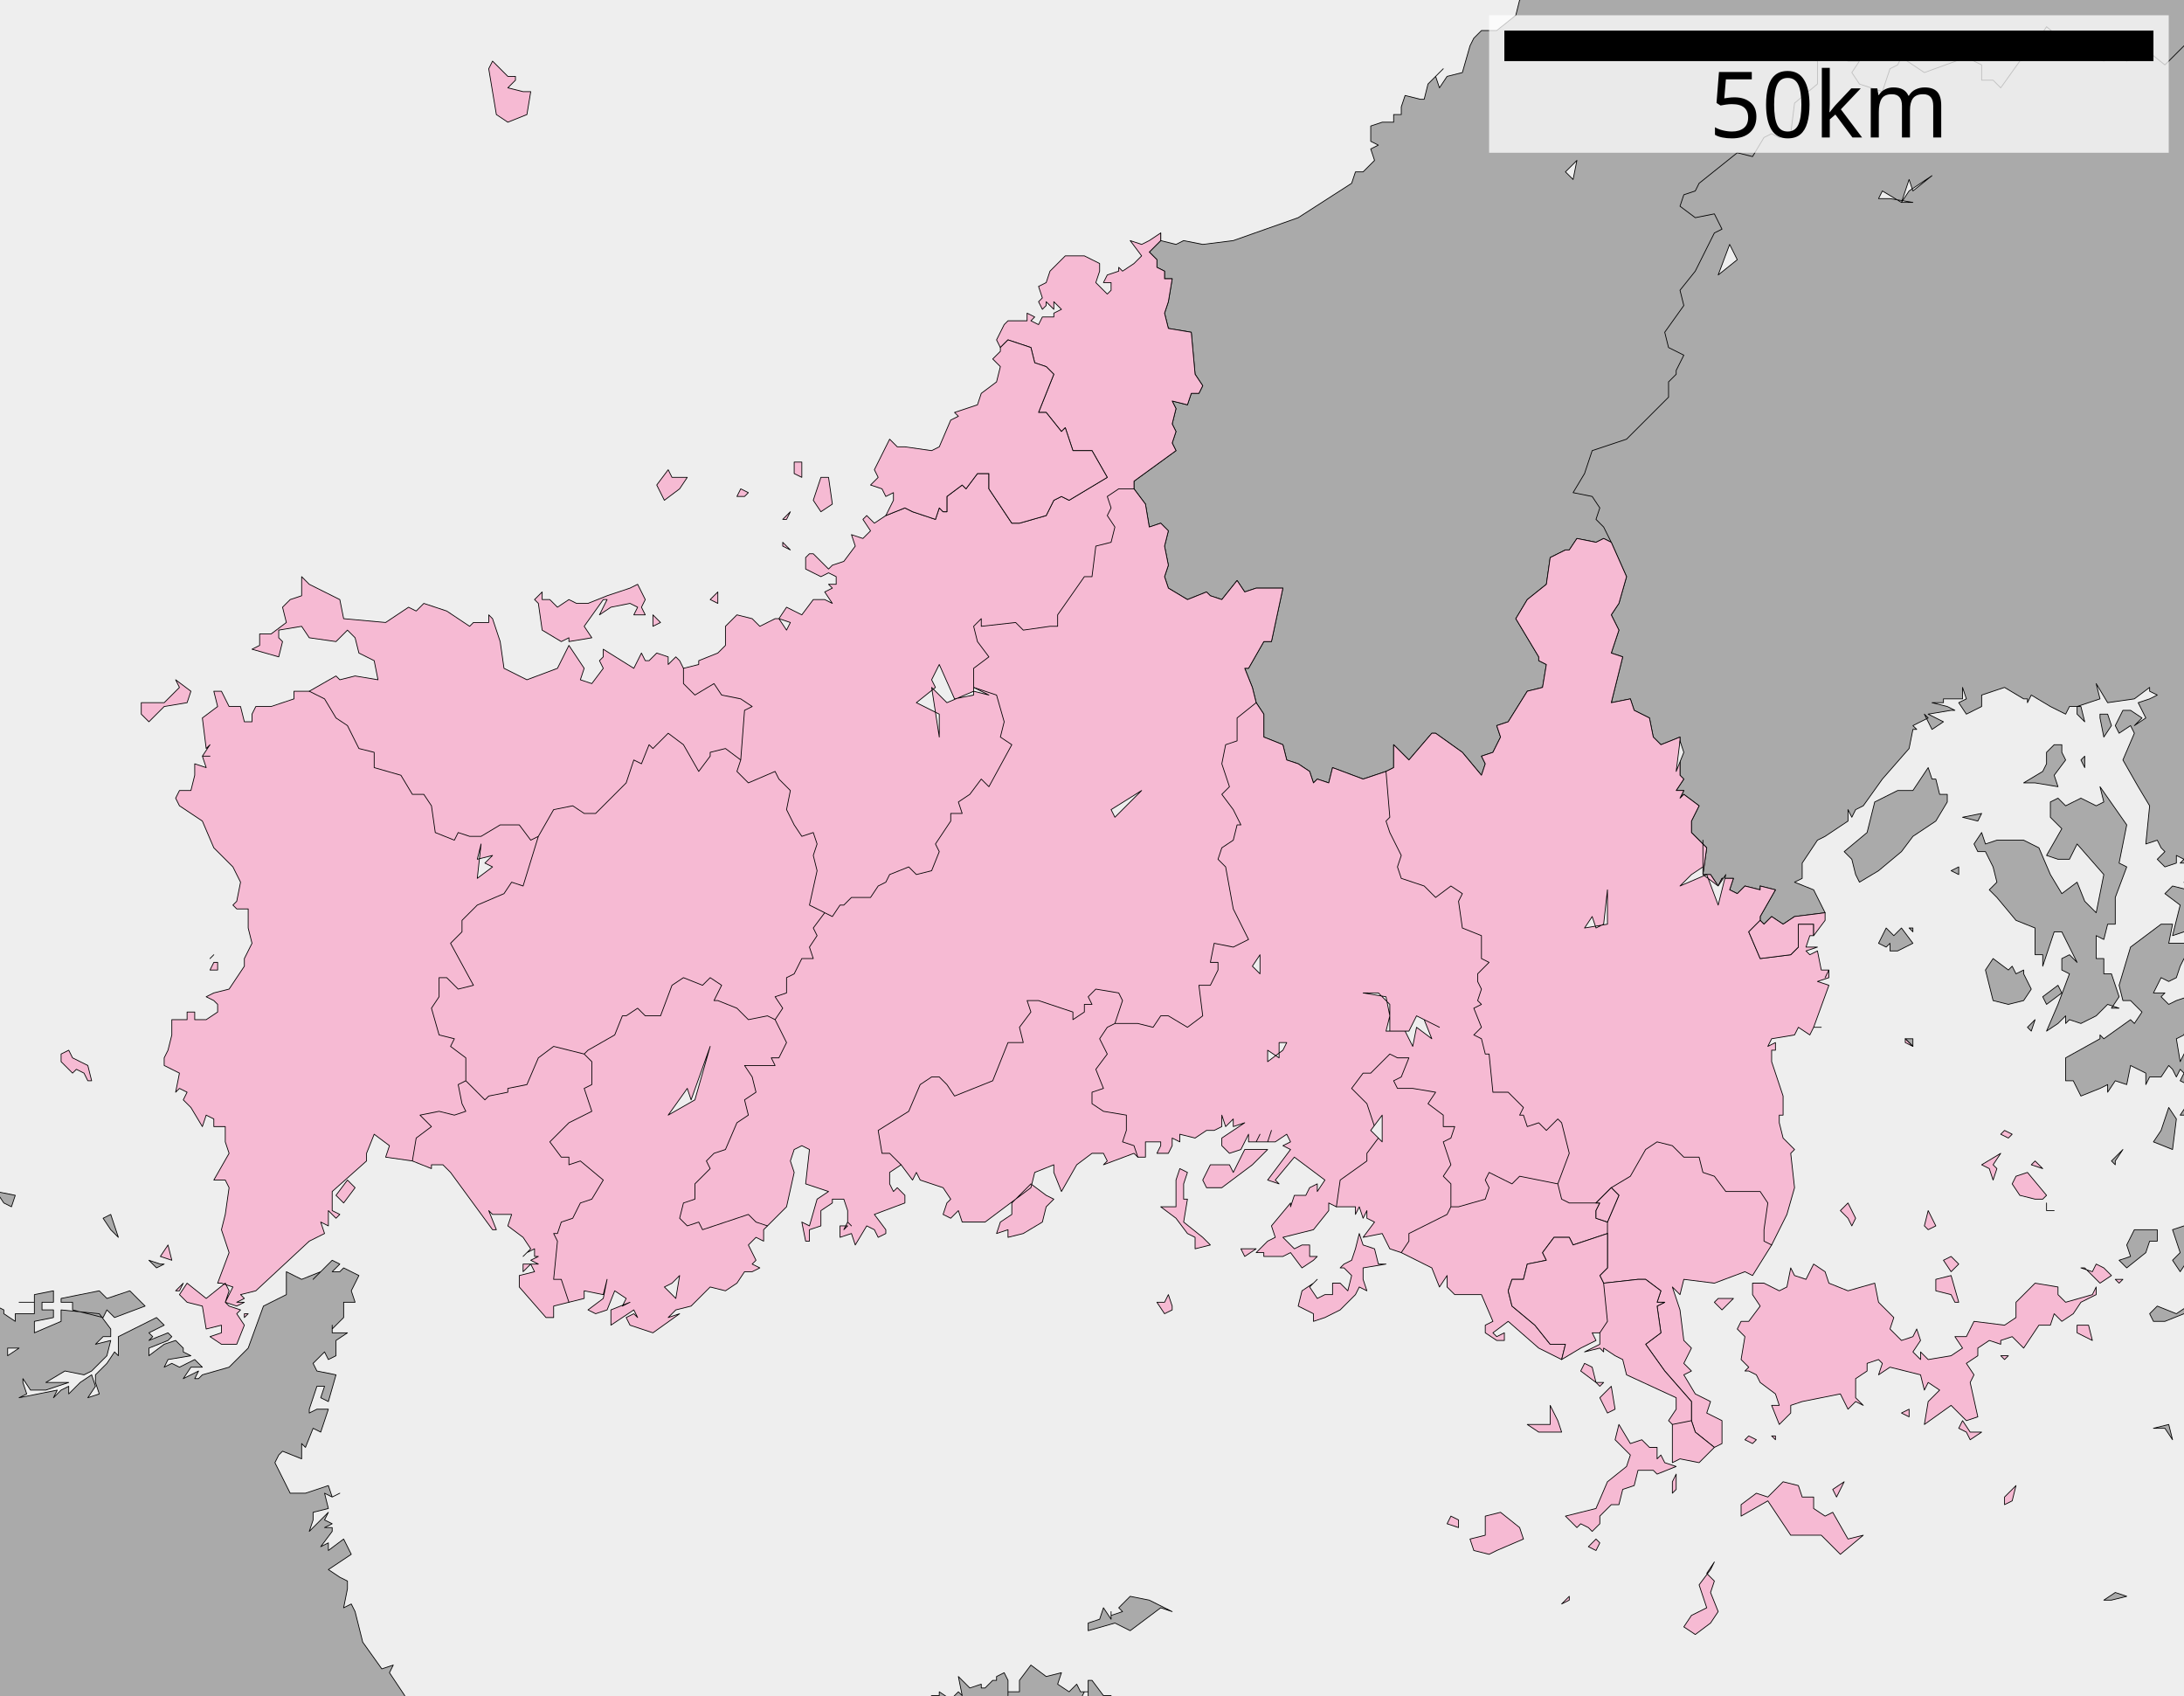
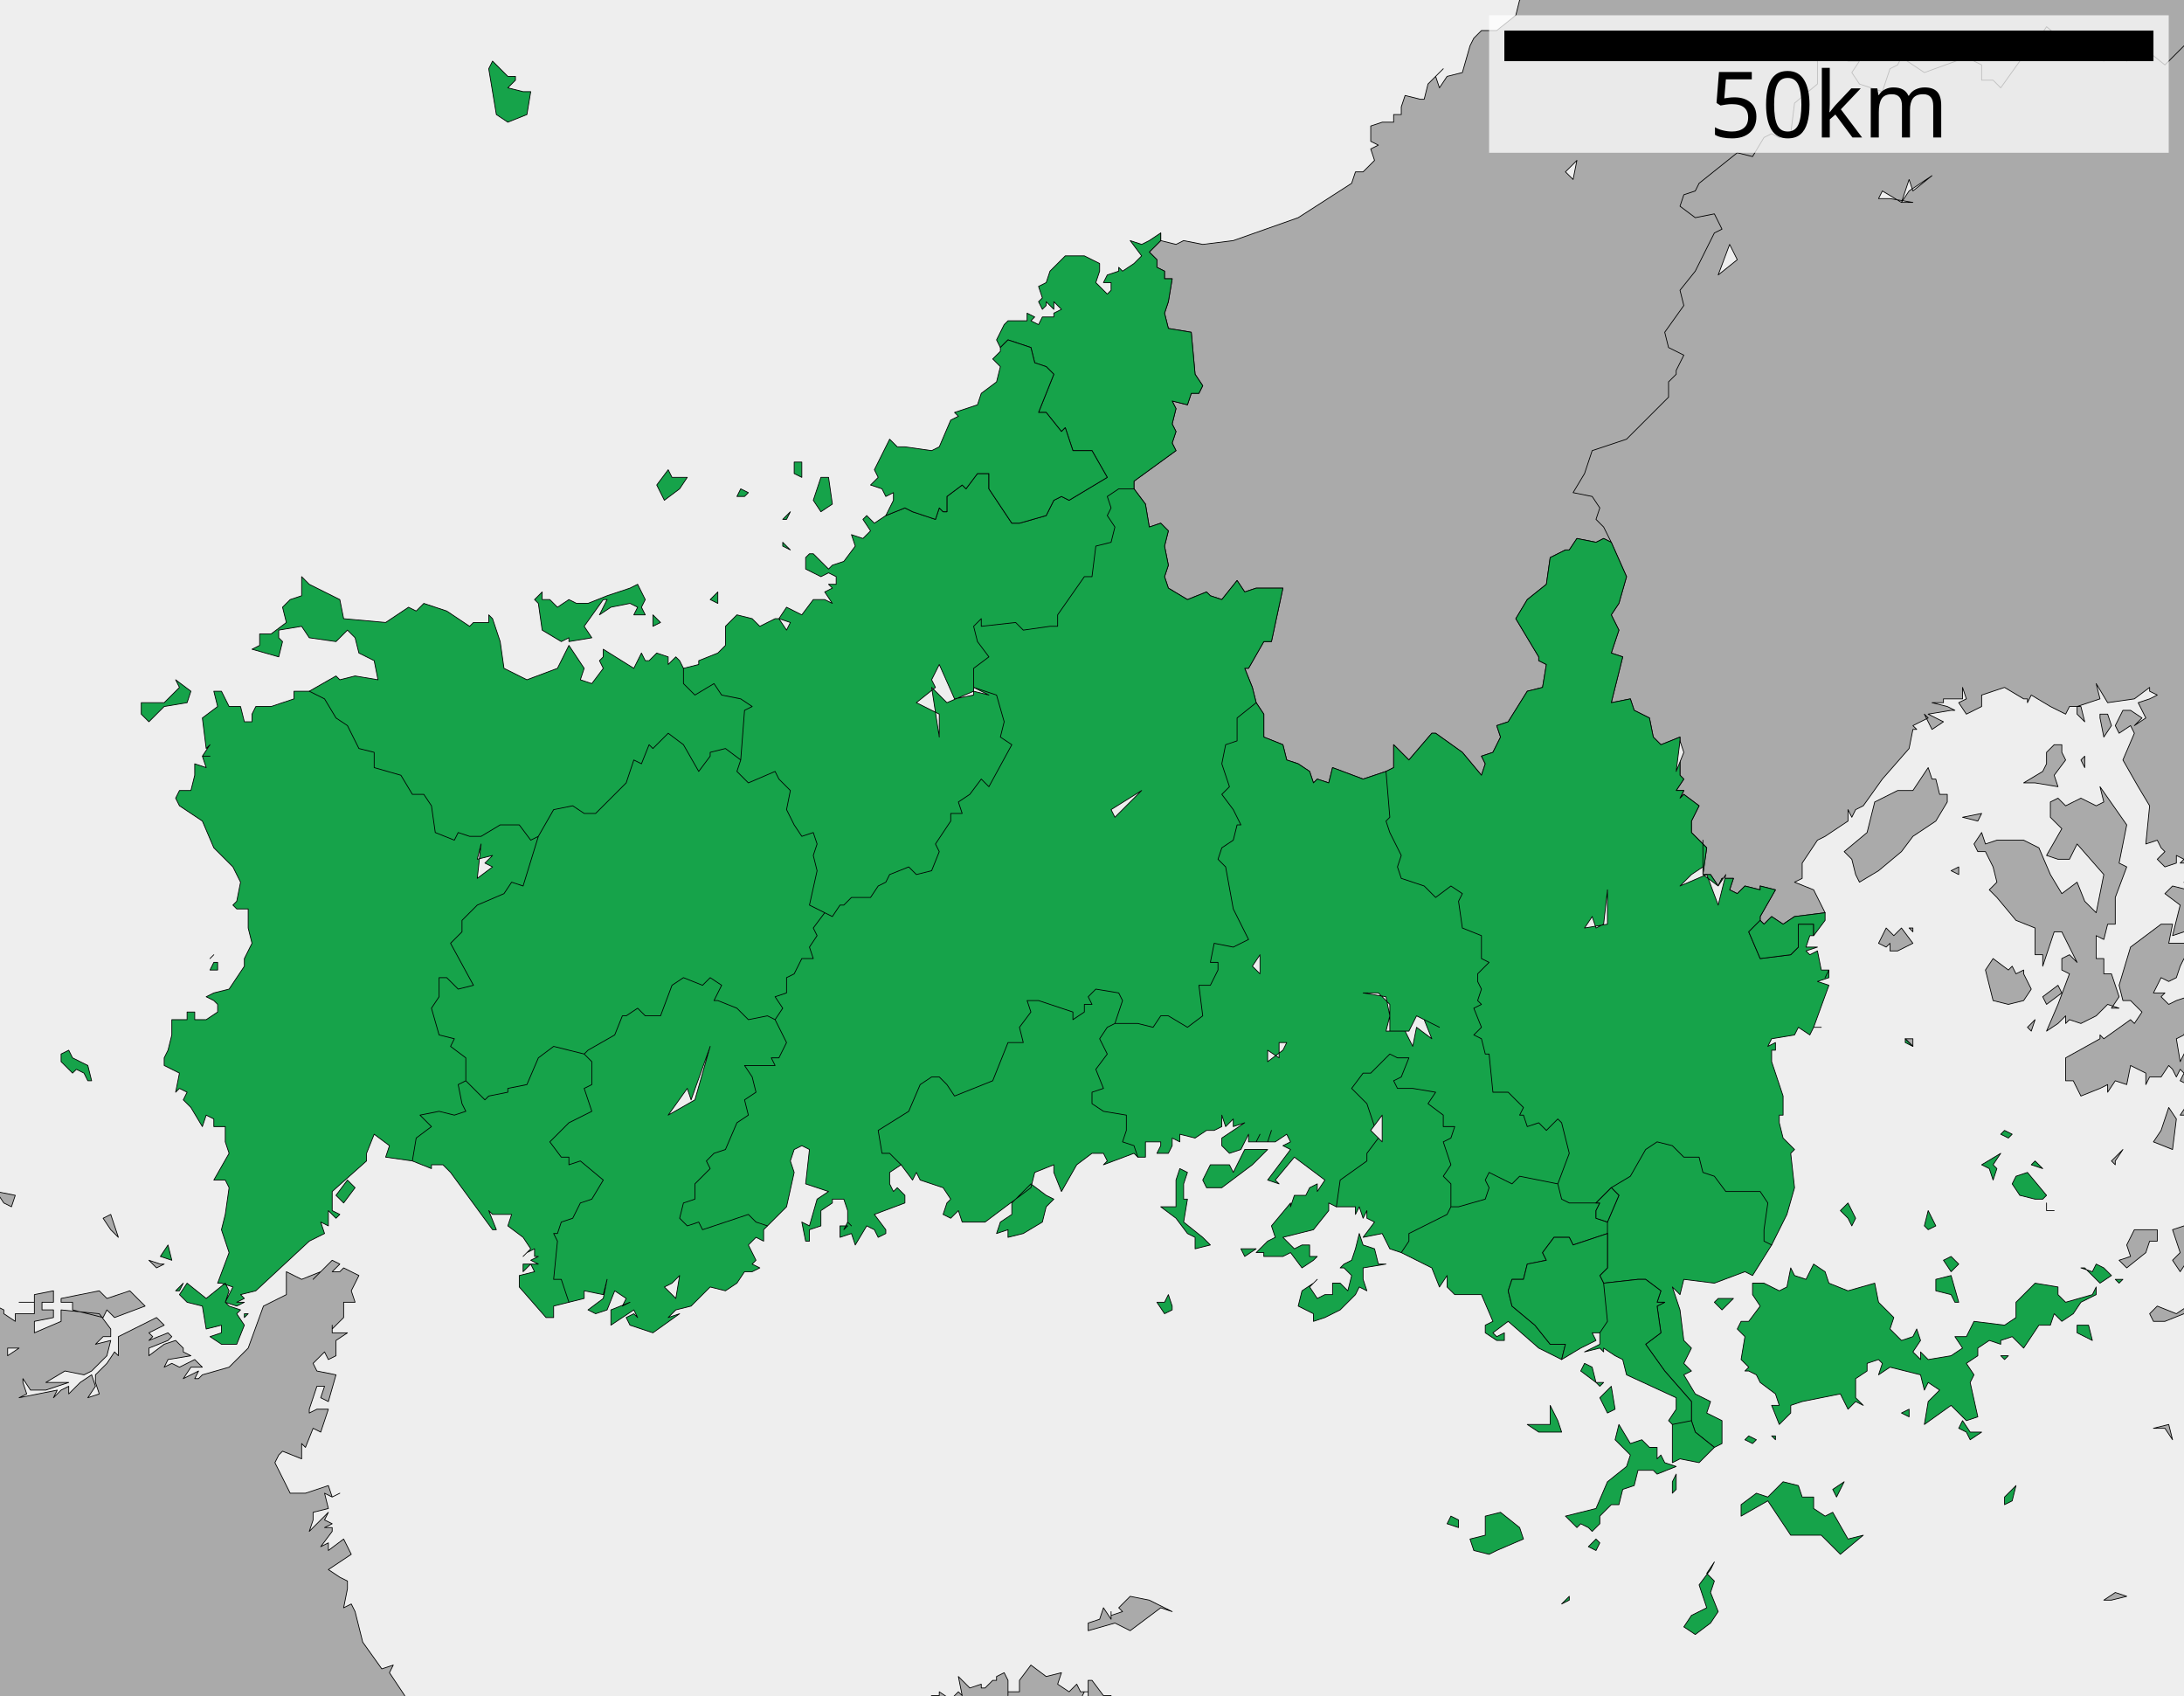
<svg xmlns="http://www.w3.org/2000/svg" width="572" height="444" version="1.1">
  <rect fill="#eeeeee" x="0" y="0" width="572" height="444" />
  <g stroke="black" stroke-width="0.2" stroke-linejoin="round">
    <path fill="#aaaaaa" d="M400-1l-2 1-1 4-5 4h-4l-2 2-1 2-2 7-4 1-2 3-1-3 2-2-4 4-1 4h-1l-4-1-1 3v2h-2v2h-3l-3 1v4l2 1-2 1 1 3-3 3h-2l-1 3-14 9-17 6-8 1-5-1-2 1-4-1v-2v2l-3 3 2 2v2l2 1v2h2l-1 6-1 3 1 4 6 1 1 11 2 3-1 2h-2l-1 3-4-1 1 2-1 4 1 2-1 3 1 2-11 8v2l3 4 1 6 3-1 2 2-1 4 1 5-1 3 1 3 5 3 5-2 1 1 3 1 4-5 2 3 3-1h7l-3 14h-2l-4 7h-1l2 5 1 4 2 3v6l5 2 1 4 3 1 3 2 1 3 1-1 3 1 1-4 8 3 6-2 2-1v-6l4 4 6-7h1l7 5 5 6 1-3-1-2 3-1 2-4-1-3 3-1 5-8 4-1 1-6-2-1v-1l-6-10 3-5 5-4 1-7 4-2h1l2-3 5 1 2-1 2 1-2-4-2-2 1-3-2-3-5-1 3-5 2-6 9-3 11-11v-4l2-2v-1l2-4-4-2-1-4 5-7-1-4 4-5 5-10 2-1-2-4-5 1-4-3 1-3 3-1 1-2 10-8 4 1 3-5 2-1 2 1 3-1 1-8 6-5v-6l-2-1 3-2h2l5 3h3l-2 3 2 3 6 2 2-6 2-1 1-2 6 4 11-4 4 2v4h3l2 2 5-7 3-1-1-5h3l2-3 6 5-1 3 6-1 4 2 3-2 3 2 2-1 3-2 5 4 5-5h1v-13zM573 289l-2 3h2zM573 274l-2 4-1-6 2-1 1-5v-3v-2l-3 1-2 1-2-2 1-1h-3l2-4 2 1 2-1 1-3 1-2 1 1v-5h-5l1-5h-3l-8 6-3 10 1 4h2l3 3-2 3-1-1-7 5-1-1v1l-9 5v6h2l2 4 5-2 2-1v2l2-3 3 1 1-5 4 2v3l1-2h3l2-3 1 1 1 2 1-2 1 1-1 2 2 1v1zM573 12h-1l-5 5-5-4-3 2-2 1-3-2-3 2-4-2-6 1 1-3-6-5-2 3h-3l1 5-3 1-5 7-2-2h-3v-4l-4-2-11 4-6-4-1 2-2 1-2 6-6-2-2-3 2-3h-3l-5-3h-2l-3 2 2 1v6l-6 5-1 8-3 1-2-1-2 1-3 5-4-1-10 8-1 2-3 1-1 3 4 3 5-1 2 4-2 1-5 10-4 5 1 4-5 7 1 4 4 2-2 4v1l-2 2v4l-11 11-9 3-2 6-3 5 5 1 2 3-1 3 2 2 2 4 4 9-2 7-2 3 2 4-2 6 3 1-3 12 5-1 1 3 4 2 1 5 2 2 5-2v10l1 1-2 3h2l-1 2 1-1 4 3-2 4v3l4 4-1 7h2l2 3 1-2h3l-1 3 2 1 2-2 4 1v-1l4 1-4 7v1l1 1 2-2 3 2 3-2 8-1-3-6-5-2 2-1v-4l4-6 2-1 6-4v-3l1 2 1-2 2-1 5-7 7-8 1-5h1l-1-1 4-2-1-1 2 4 3-2-4-2 6-1h1l-2-1-4-1h3v-1h5v-3l1 3-2 1 2 3 4-2v-3l6-2 5 3h1v1l1-2 5 3 4 2 1-2h2l6-2-1-4 3 5 7-1 4-3v1l2 1-2 1-3 1 2 4-3 2 2-2-3-2h-2l-2 4 1 2 3-2 1 2-3 7 4 7 3 5-1 10 3-1 1 2 1 1-2 2 2 2 3-1v-2l2 1-1 1h2zM573 231h-1l1 2-4-1-2 2 4 3-2 8 3-1h1zM554 304l2-3-3 3 1 1zM570 293l-2-3-2 6-2 3 5 2zM499 272l2 2v-2zM536 270l3-2 2-2v2l1-1 3 1 4-2 3-3 3 1h-2l2-3-2-6h-2v-4h-2v-6l2 1 1-4h2v-7l3-8-2-1 2-10-7-10 1 4-2 1-4-2-4 2-2-2-2 1v4l3 3-4 7 3 1h3l2-4 7 8-2 10-3-3-2-5-4 3-3-5-3-7-4-2h-7l-3 1-1-3-2 3 1 2h2l2 4 1 4-2 2 2 2 5 6 5 2v7h2v3l3-9h2l4 8-2-2-2 1v3l2 1-3 8zM531 269l1 1 1-3zM530 262l2-3-2-4v-1l-2 1-1-2-1 1-4-3-2 3 1 4 1 4 4 1zM536 263l4-3-1-2-4 3zM497 249l2-1 2-1-3-4-2 2-2-2-2 4 2 1 1-1v2zM500 243l1 1v-1zM487 231l5-3 6-5 3-4 6-4 3-5v-2h-2l-1-4h-1l-1-3-4 6h-4l-6 3-2 8-6 5 2 2 1 4zM511 228l2 1v-2zM518 215l1-2-5 1zM540 197v-2h-2l-2 2v3l-1 2-5 3h3l6 1-1-3 3-4zM545 199l1 2v-3zM550 187v1l1 5 2-3-1-3zM544 187l2 2-1-4h-1zM573 342l-3 2-5-2-2 2 1 2h3l5-2h1zM573 321h-1l-3 1 2 6-2 2 2 3 2-3zM553 419l4-1-3-1-3 2zM564 374h3l2 3-1-4zM565 325v-3h-6l-2 4 1 3-3 1 2 2 5-4 1-3zM106 445v-1l-4-6 1-2-3 1-5-7-2-8-1-2-2 1 1-5v-2l-2-1-3-2 6-4-2-4-4 3v-2l-2 1 3-4v-1h-2l2-1-2-1 1-2-4 4-1 1 1-3v-2l4-1-1-4 2 1 2-1-2 1-1-3-6 2h-4l-4-8 1-2 1-1 5 2v-4l1 1 2-5 2 1 2-6h-3l-2 1v-1l2-6h2l-1 3 2 1 2-7-5-1-1-2 3-3 1 2 2-1v-4l3-2h-4v-2v1l3-3v-4h3l-1-3 2-4-4-2-1 1h-2l2-2-2-1-5 5 2-2-5 2-4-2v6l-6 3-4 11-5 5-7 2-1 1h-1l1-2-2 1-2 1 2-3h3l-2-2-4 2-2-1-2 1 1-2 6-1-2-1v-1l-2-2-3 1-4 3v-2l5-2 1-1-1-1-5 2 1-1-1-1 4-2-2-2-10 5v5l-1-1-2 3-3 3v2l1 3-3 1 2-3-1-3-3 2-3 3v-2l-2 1-2 2 1-2-10 2 2-1-1-3v-1l2 3h4l6-2h-6l5-3 5 1 2-1 4-4 1-4-4 1 2-2h2v-2l-3-4-10-1v3l-7 3v-3l5-1v-2h-3v-2h3v-3l-5 1v2h-4h4v3h-5v2l-3-2v-1l-2-1v103zM16 340v1h3v2l8 2 1-2 2 2 8-3-4-4-6 2-2-2zM39 330l2 2 2-1h-1zM27 319l2 3 2 2-2-6zM-1 312l2 3 2 1 1-3zM295 445h-1zM291 445v-1h-2l-3-4h-1v5h-2l1-2h-1h2h-2l-1-2-2 2-3-2 1-3-4 1-4-3-3 4v3h-3v1v-4l-1-2-2 1v1h-1l-2 2h-1v-1l-3 1-3-3 1 5-1-1-2 2zM249 445l-3-2v1h-2l-1 1zM301 419l-5-1-3 3 1 1-3 1v-1v2l-2-3-1 3-3 1v2l7-2 4 2 8-6 3 1z" />
-     <path fill="#f6bad3" d="M475 395v-3h-3l-1-3-4-1-4 4-3-1-4 3v3l7-4 4 6 2 3h8l5 5 6-5-4 1-4-7-2 1zM480 390l1 2 2-4zM449 379l2-1v-6l-4-2 1-3-4-2-3-5 2-1-2-2 2-4-2-2-1-8-2-6 2 2 1-4 8 1 8-3 2 1 5-8 4-8 2-7-1-9 1-1-3-3-1-4v-2h1v-5l-1-3-2-6v-3h1v-2l-2 1 1-2 6-1 1-2 3 2 1-2h2h-2l4-11-3-1 3-1v-2l-1 2 1-2h-2l-1-5-2 1-1-1 3-1h-3l1-3h1v-3h-4v6l-2 2-8 1-3-7 3-3v-1l4-7-4-1v1l-4-1-2 2-2-1 1-3h-3l-1 2-2-3h-2l1-7-4-4v-3l2-4-4-3-1 1 1-2h-2l2-3-1-1v-10l-5 2-2-2-1-5-4-2-1-3-5 1 3-12-3-1 2-6-2-4 2-3 2-7-4-9-2-1-2 1-5-1-2 3h-1l-4 2-1 7-5 4-3 5 6 10v1l2 1-1 6-4 1-5 8-3 1 1 3-2 4-3 1 1 2-1 3-5-6-7-5h-1l-6 7-4-4v6l-2 1-6 2-8-3-1 4-3-1-1 1-1-3-3-2-3-1-1-4-5-2v-6l-2-3-1-4-2-5h1l4-7h2l3-14h-7l-3 1-2-3-4 5-3-1-1-1-5 2-5-3-1-3 1-3-1-5 1-4-2-2-3 1-1-6-3-4v-2l11-8-1-2 1-3-1-2 1-4-1-2 4 1 1-3h2l1-2-2-3-1-11-6-1-1-4 1-3 1-6h-2v-2l-2-1v-2l-2-2 3-3v-2l-3 2-2 1-3-1 3 4-2 2-3 2-1-1v1l-3 1-1 2h2v2l-1 1-3-3 1-3v-2l-4-2h-5l-4 4-1 3-2 1 1 3-1 1 1 2 1-1v-1l2 2v-2l2 2-2 1v1h-3l-1 2-2-1 1-1-2-1v2h-2h-3l-1 1-2 4 1 2 2-2 3 1 3 1 1 4 3 1 2 2-4 10h2l4 5 1-1 2 6h5l4 7-5 3-5 3-2-1-2 1-2 4-7 2h-2l-6-9v-4h-3l-3 4-1-1-4 3v4h-1l-1-1-1 3-6-2-2-1-5 2-3 2-2-2-1 1 2 3-2 2-3-1 1 3-3 4-3 1-1 1-4-4h-1l-1 1v3l4 2 2-1 2 1v2h-1h-1l1 1-2 1 2 3-2-1h-3l-3 4-4-2-2 3 3 1-1 2-2-3h-1l-4 2-2-2-4-1-3 3v5l-2 2-5 2v1l-4 1-1-2-1-1-2 2v-2l-3-1-2 2h-1l-1-2-2 4-8-5v2l-1 1 1 2-3 4-3-1 1-3-4-6-3 6-8 3-6-3-1-7-2-6-1-1v2h-4l-1 1-6-4-6-2-2 2-2-1-6 4-11-1-1-5-8-4-2-2v5l-3 1-2 2 1 4-4 3h-3v3l-2 1 7 2 1-4-1-1v-2l6-1 2 3 7 1 3-3 2 2 1 4 4 2 1 5-6-1-4 1-1-1-7 4h-4v2l-6 2h-4l-1 2v2h-2l-1-4h-3l-2-4h-2l1 4-4 3 1 8 1-1-2 3h2h-2l1 3-3-1v3l-1 4h-3l-1 2 1 2 6 4 3 7 5 5 2 4-1 5-1 1 1 1h3v5l1 4-2 4v2l-4 6-4 1-2 1 2 1 1 1v2l-3 2h-3v-2h-2v2h-4v4l-1 4-1 2v2l4 2-1 5 1-1 2 1-1 2 2 2 3 5 1-3 2 1v2h3v4l1 3-4 7h3l1 2-1 7-1 4 2 6-3 8h1l3 1-2 4 3 1 2-1h-2l2-1-1-1 4-1 14-13 4-2-1-3 2 1v-4l2 2 1-1-2-1v-5l9-8v-2l2-5 4 3-1 3 7 1 5 2v-1h3l2 2 11 15h1l-2-5 1 1h5l-1 3 4 3 2 3-2 2 1-1 2-1v2h1l-2 1 2 1h-4v2l2-2 1 2-4 1v3l7 8h2v-3l4-1 4-1v-2l5 1 1-4-1 5-4 3 2 1 3-1 2-5 3 2-1 2 2-1-5 2v4l6-4 1 2-1-1-2 1 1 2 6 2 7-5-3 1 2-2 4-1 5-5 4 1 3-2 2-3h2l2-1-2-1 1-1-1-2-1-2 2-2 2 1v-3l1-1 5-5 2-9-1-3 1-3 2-1 2 1-1 9 6 2-3 2-2 7-2-1 1 5h1v-3l3-1v-4l3-2v-1h3l1 3v3l1 1-1-1-1 2 1-1h-2v3l3-1 1 3 3-5 2 1 1 2 2-1v-1l-3-4 8-3v-2l-2-2-1 1-1-2v-3l3-2 3 4 1-2 1 2 6 2 2 3-1 1-1 3 2 1 2-2 1 3h6l12-9 1-4 5-2v2l2 5 4-7 4-3h3l1 2-1 1 8-3 1 1h2v-2v-2h4v1l-1 2h3l1-2v-2l2 1v-2l4 1 3-2h2l2-1v-3l1 3 2-2v2l3-1-6 4v2l2 2 3-1 2-4v2h2l1-2-1 2h3l1-3-1 3h2l3-2 1 2-2 1 2 1-6 8 3 1-1-1 5-6 8 6-2 3v-2l-2 1-1 2h-3l-1 3v-1l-5 6 1 3-2 1-3 3h2v1h5l2-1 3 4 3-2 1-1h-2v-3h-2l-2 1-3-3 8-2 4-5v-2l2 1h5v2l1-2 1 3 1-2v2l2 1-3 4 5-1 2 4 3 1 8 4 2 5 2-3v3l2 2h7l3 7-2 1v2l3 2h2v-2l-2 1-1-1 4-3 8 7 6 3 1-4h-4l-4-5-6-5-1-4 1-3h3l1-4 5-1-1-2 3-4h4l1 2 9-3v9l-2 2 1 2 9-1h2l4 3-1 3h2l-2 1 1 7-4 3 5 7 7 8v5l1 3zM408 372l-2-4v5h-6l3 2h6zM59 336l-5 4-5-4-2 3 2 2 4 1 1 6 4-1v2l-3 1 3 2h4l2-5-2-3 1-1-3-1-1-1 1-3zM347 345l4-2 4-4 1-2 2 1-1-3v-3l6-1h-2l-1-4-3-1-1-3-1 4-1 3-2 1-1 1h1l2 2-1 4-2-2h-2v3h-2l-2 1-2-3 2-2-1 1-3 2-1 4 2 1 2 1v2zM64 344v1l1-1zM307 342l-1-3-1 2h-2l2 3 2-1zM47 338l1-2-2 2zM42 329l3 1-1-4zM325 327l1 2 3-2zM313 327l4-1-2-2-5-4 1-6h-1v-3v-1l1-3-2-1-1 3v7h-4l4 3 3 4 2 1zM268 323l5-3 1-4 2-2-2-1-4-3-5 5v3l-3 2-1 3 3-1v2zM504 321l1 1 2-1-2-4zM418 317l1-2h-1l4-4 2 2-3 7-3-1zM536 317h2h-2v-2zM88 313l2 2 3-4-2-2zM527 310l2 3 4 1h2l1-1-5-6-3 1zM320 311l8-6 4-4h-6l-3 6-1-2h-5l-2 4 1 2zM523 306l-1-1 2-3-5 3 2 1 1 3zM532 305l3 1-2-2zM524 297l2 1 1-1-2-1zM23 279l-4-2-1-2-2 1v2l3 3 1-1 2 1 1 2h1zM499 273l2 1-2-2zM57 252h-1l-1 2h2zM55 251l1-1zM39 189l4-4 6-1 1-3-4-3 1 2-2 2-2 2h-6v1v2zM153 164l5-7h1l-2 4 3-2 5-1 2 1-1 2h3l-1-2 1-2-2-4-2 1-6 2-5 2h-3l-2-1-3 2-2-2h-2v-2l-2 2 1 1 1 7 5 3 2-1v1l6-1zM171 162v2l2-1-2-2zM186 157l2 1v-3zM205 143l2 1-2-2zM205 136h1l1-2zM217 125h-2l-2 6 2 3 3-2zM178 128l2-3h-2h-2l-1-2-3 4 2 4zM193 130h2l1-1-2-1zM208 124l2 1v-4h-2zM133 32l5-2 1-6h-2l-4-1 2-2v-1h-2l-4-4-1 2 2 12z" />
-     <path fill="#f6bad3" d="M448 425l2-3-2-5 1-3-2-2 2-3-1 2-3 4 2 6-4 2-2 3 3 2zM409 420l2-1v-1zM392 406l7-3-1-3-5-4-4 1v5l-4 1 1 3 4 1zM416 405l2 1 1-2-1-1zM417 401l2-2v-2l3-3h2l1-4 3-1 1-4h4l1 1 5-2-3-1-1-2-1 1v-3h-2l-2-2-3 1-3-5-1 4 2 2 2 2-1 3-5 4-3 7-8 2 3 3 1-1 2 1zM379 399l3 1v-2l-2-1zM525 392v2l2-1 1-4zM438 388v3l1-1v-4zM449 379l-5-4-1-3v-5l-7-8-5-7 4-3-1-7 2-1h-2l1-3-4-3h-2l-9 1-1-2 2-2v-9l-9 3-1-2h-4l-3 4 1 2-5 1-1 4h-3l-1 3 1 4 6 5 4 5h4l-1 4 5-3 4-2-1-2h2v3l-4 2 4-1 1 1v-1l3 2 2 1 1 4 13 6v3l-2 3 1 1v8v2l2-1 5 1zM457 377l2 1 1-1-2-1zM464 376l1 1v-1zM513 374l2 1 1 2 3-2h-3l-2-3zM472 367l10-2 2 4 2-2 2 1-2-2v-5l3-2v-2l3-1 1 1-1 3 3-2 8 2 1 4 1-2 3 2-3 3-1 6 7-5 4 4 3-1-2-9 1-2-2-3 3-2v-2l3-2 3 1v-1l3-1 3 3 4-6h3l1-3 2 2 3-2 2-3 4-2v-2l-1 2-7 2-2-2v-2l-6-1-5 5v1v3l-3 2-8-1-2 4h-3l2 3-3 2-6 1-2-2v2l-1-1-1-1 2-3-1-3-1 2-3 1-3-3 1-3-4-4-1-5-7 2-5-2-1-3-3-2-2 4-3-1-1-2-1 5-2 1-4-2h-3v3l2 3-3 4h-2l-1 2 2 2-1 6 2 2-1 1h1l2 1 1 2 4 3 1 3h-2l2 5 3-3v-2zM498 370l2 1v-2zM419 366l2 4 2-1-1-6zM418 362l1 1 1-1zM414 359l4 3-1-4-2-1zM524 355l1 1 1-1zM544 347v2l4 2-1-4zM449 341l2 2 3-3h-4zM507 338l4 1 1 2h1l-2-7-4 1zM554 335l1 1 1-1zM545 332h1l4 4 3-2-2-2-2-1-1 2zM509 330l2 3 2-2-2-2zM486 319l-2-4-2 2 2 2 1 2zM461 241l-3 3 3 7 8-1 2-2v-6h4v3l3-4v-2l-8 1-3 2-3-2-2 2zM232 135l5-2 2 1 6 2 1-3 1 1h1v-4l4-3 1 1 3-4h3v4l6 9h2l7-2 2-4 2-1 2 1 5-3 5-3-4-7h-5l-2-6-1 1-4-5h-2l4-10-2-2-3-1-1-4-3-1-3-1-2 2v1l-2 2 2 2-1 4-4 3-1 3-6 2 1 1-2 1-3 7-2 1-7-1h-2l-2-2-3 6-1 2 1 2-2 2 3 1 1 2 2-1v2zM418 315h1l-1 2v2l3 1 3-7-2-2z" />
+     <path fill="#16a34a" d="M475 395v-3h-3l-1-3-4-1-4 4-3-1-4 3v3l7-4 4 6 2 3h8l5 5 6-5-4 1-4-7-2 1zM480 390l1 2 2-4zM449 379l2-1v-6l-4-2 1-3-4-2-3-5 2-1-2-2 2-4-2-2-1-8-2-6 2 2 1-4 8 1 8-3 2 1 5-8 4-8 2-7-1-9 1-1-3-3-1-4v-2h1v-5l-1-3-2-6v-3h1v-2l-2 1 1-2 6-1 1-2 3 2 1-2h2h-2l4-11-3-1 3-1v-2l-1 2 1-2h-2l-1-5-2 1-1-1 3-1h-3l1-3h1v-3h-4v6l-2 2-8 1-3-7 3-3v-1l4-7-4-1v1l-4-1-2 2-2-1 1-3h-3l-1 2-2-3h-2l1-7-4-4v-3l2-4-4-3-1 1 1-2h-2l2-3-1-1v-10l-5 2-2-2-1-5-4-2-1-3-5 1 3-12-3-1 2-6-2-4 2-3 2-7-4-9-2-1-2 1-5-1-2 3h-1l-4 2-1 7-5 4-3 5 6 10v1l2 1-1 6-4 1-5 8-3 1 1 3-2 4-3 1 1 2-1 3-5-6-7-5h-1l-6 7-4-4v6l-2 1-6 2-8-3-1 4-3-1-1 1-1-3-3-2-3-1-1-4-5-2v-6l-2-3-1-4-2-5h1l4-7h2l3-14h-7l-3 1-2-3-4 5-3-1-1-1-5 2-5-3-1-3 1-3-1-5 1-4-2-2-3 1-1-6-3-4v-2l11-8-1-2 1-3-1-2 1-4-1-2 4 1 1-3h2l1-2-2-3-1-11-6-1-1-4 1-3 1-6h-2v-2l-2-1v-2l-2-2 3-3v-2l-3 2-2 1-3-1 3 4-2 2-3 2-1-1v1l-3 1-1 2h2v2l-1 1-3-3 1-3v-2l-4-2h-5l-4 4-1 3-2 1 1 3-1 1 1 2 1-1v-1l2 2v-2l2 2-2 1v1h-3l-1 2-2-1 1-1-2-1v2h-2h-3l-1 1-2 4 1 2 2-2 3 1 3 1 1 4 3 1 2 2-4 10h2l4 5 1-1 2 6h5l4 7-5 3-5 3-2-1-2 1-2 4-7 2h-2l-6-9v-4h-3l-3 4-1-1-4 3v4h-1l-1-1-1 3-6-2-2-1-5 2-3 2-2-2-1 1 2 3-2 2-3-1 1 3-3 4-3 1-1 1-4-4h-1l-1 1v3l4 2 2-1 2 1v2h-1h-1l1 1-2 1 2 3-2-1h-3l-3 4-4-2-2 3 3 1-1 2-2-3h-1l-4 2-2-2-4-1-3 3v5l-2 2-5 2v1l-4 1-1-2-1-1-2 2v-2l-3-1-2 2h-1l-1-2-2 4-8-5v2l-1 1 1 2-3 4-3-1 1-3-4-6-3 6-8 3-6-3-1-7-2-6-1-1v2h-4l-1 1-6-4-6-2-2 2-2-1-6 4-11-1-1-5-8-4-2-2v5l-3 1-2 2 1 4-4 3h-3v3l-2 1 7 2 1-4-1-1v-2l6-1 2 3 7 1 3-3 2 2 1 4 4 2 1 5-6-1-4 1-1-1-7 4h-4v2l-6 2h-4l-1 2v2h-2l-1-4h-3l-2-4h-2l1 4-4 3 1 8 1-1-2 3h2h-2l1 3-3-1v3l-1 4h-3l-1 2 1 2 6 4 3 7 5 5 2 4-1 5-1 1 1 1h3v5l1 4-2 4v2l-4 6-4 1-2 1 2 1 1 1v2l-3 2h-3v-2h-2v2h-4v4l-1 4-1 2v2l4 2-1 5 1-1 2 1-1 2 2 2 3 5 1-3 2 1v2h3v4l1 3-4 7h3l1 2-1 7-1 4 2 6-3 8h1l3 1-2 4 3 1 2-1h-2l2-1-1-1 4-1 14-13 4-2-1-3 2 1v-4l2 2 1-1-2-1v-5l9-8v-2l2-5 4 3-1 3 7 1 5 2v-1h3l2 2 11 15h1l-2-5 1 1h5l-1 3 4 3 2 3-2 2 1-1 2-1v2h1l-2 1 2 1h-4v2l2-2 1 2-4 1v3l7 8h2v-3l4-1 4-1v-2l5 1 1-4-1 5-4 3 2 1 3-1 2-5 3 2-1 2 2-1-5 2v4l6-4 1 2-1-1-2 1 1 2 6 2 7-5-3 1 2-2 4-1 5-5 4 1 3-2 2-3h2l2-1-2-1 1-1-1-2-1-2 2-2 2 1v-3l1-1 5-5 2-9-1-3 1-3 2-1 2 1-1 9 6 2-3 2-2 7-2-1 1 5h1v-3l3-1v-4l3-2v-1h3l1 3v3l1 1-1-1-1 2 1-1h-2v3l3-1 1 3 3-5 2 1 1 2 2-1v-1l-3-4 8-3v-2l-2-2-1 1-1-2v-3l3-2 3 4 1-2 1 2 6 2 2 3-1 1-1 3 2 1 2-2 1 3h6l12-9 1-4 5-2v2l2 5 4-7 4-3h3l1 2-1 1 8-3 1 1h2v-2v-2h4v1l-1 2h3l1-2v-2l2 1v-2l4 1 3-2h2l2-1v-3l1 3 2-2v2l3-1-6 4v2l2 2 3-1 2-4v2h2l1-2-1 2h3l1-3-1 3h2l3-2 1 2-2 1 2 1-6 8 3 1-1-1 5-6 8 6-2 3v-2l-2 1-1 2h-3l-1 3v-1l-5 6 1 3-2 1-3 3h2v1h5l2-1 3 4 3-2 1-1h-2v-3h-2l-2 1-3-3 8-2 4-5v-2l2 1h5v2l1-2 1 3 1-2v2l2 1-3 4 5-1 2 4 3 1 8 4 2 5 2-3v3l2 2h7l3 7-2 1v2l3 2h2v-2l-2 1-1-1 4-3 8 7 6 3 1-4h-4l-4-5-6-5-1-4 1-3h3l1-4 5-1-1-2 3-4h4l1 2 9-3v9l-2 2 1 2 9-1h2l4 3-1 3h2l-2 1 1 7-4 3 5 7 7 8v5l1 3zM408 372l-2-4v5h-6l3 2h6zM59 336l-5 4-5-4-2 3 2 2 4 1 1 6 4-1v2l-3 1 3 2h4l2-5-2-3 1-1-3-1-1-1 1-3zM347 345l4-2 4-4 1-2 2 1-1-3v-3l6-1h-2l-1-4-3-1-1-3-1 4-1 3-2 1-1 1h1l2 2-1 4-2-2h-2v3h-2l-2 1-2-3 2-2-1 1-3 2-1 4 2 1 2 1v2zM64 344v1l1-1zM307 342l-1-3-1 2h-2l2 3 2-1zM47 338l1-2-2 2zM42 329l3 1-1-4zM325 327l1 2 3-2zM313 327l4-1-2-2-5-4 1-6h-1v-3v-1l1-3-2-1-1 3v7h-4l4 3 3 4 2 1zM268 323l5-3 1-4 2-2-2-1-4-3-5 5v3l-3 2-1 3 3-1v2zM504 321l1 1 2-1-2-4zM418 317l1-2h-1l4-4 2 2-3 7-3-1zM536 317h2h-2v-2zM88 313l2 2 3-4-2-2zM527 310l2 3 4 1h2l1-1-5-6-3 1zM320 311l8-6 4-4h-6l-3 6-1-2h-5l-2 4 1 2zM523 306l-1-1 2-3-5 3 2 1 1 3zM532 305l3 1-2-2zM524 297l2 1 1-1-2-1zM23 279l-4-2-1-2-2 1v2l3 3 1-1 2 1 1 2h1zM499 273l2 1-2-2zM57 252h-1l-1 2h2zM55 251l1-1zM39 189l4-4 6-1 1-3-4-3 1 2-2 2-2 2h-6v1v2zM153 164l5-7h1l-2 4 3-2 5-1 2 1-1 2h3l-1-2 1-2-2-4-2 1-6 2-5 2h-3l-2-1-3 2-2-2h-2v-2l-2 2 1 1 1 7 5 3 2-1v1l6-1zM171 162v2l2-1-2-2zM186 157l2 1v-3zM205 143l2 1-2-2zM205 136h1l1-2zM217 125h-2l-2 6 2 3 3-2zM178 128l2-3h-2h-2l-1-2-3 4 2 4zM193 130h2l1-1-2-1zM208 124l2 1v-4h-2zM133 32l5-2 1-6h-2l-4-1 2-2v-1h-2l-4-4-1 2 2 12z" />
+     <path fill="#16a34a" d="M448 425l2-3-2-5 1-3-2-2 2-3-1 2-3 4 2 6-4 2-2 3 3 2zM409 420l2-1v-1zM392 406l7-3-1-3-5-4-4 1v5l-4 1 1 3 4 1zM416 405l2 1 1-2-1-1zM417 401l2-2v-2l3-3h2l1-4 3-1 1-4h4l1 1 5-2-3-1-1-2-1 1v-3h-2l-2-2-3 1-3-5-1 4 2 2 2 2-1 3-5 4-3 7-8 2 3 3 1-1 2 1zM379 399l3 1v-2l-2-1zM525 392v2l2-1 1-4zM438 388v3l1-1v-4zM449 379l-5-4-1-3v-5l-7-8-5-7 4-3-1-7 2-1h-2l1-3-4-3h-2l-9 1-1-2 2-2v-9l-9 3-1-2h-4l-3 4 1 2-5 1-1 4h-3l-1 3 1 4 6 5 4 5h4l-1 4 5-3 4-2-1-2h2v3l-4 2 4-1 1 1v-1l3 2 2 1 1 4 13 6v3l-2 3 1 1v8v2l2-1 5 1zM457 377l2 1 1-1-2-1zM464 376l1 1v-1zM513 374l2 1 1 2 3-2h-3l-2-3zM472 367l10-2 2 4 2-2 2 1-2-2v-5l3-2v-2l3-1 1 1-1 3 3-2 8 2 1 4 1-2 3 2-3 3-1 6 7-5 4 4 3-1-2-9 1-2-2-3 3-2v-2l3-2 3 1v-1l3-1 3 3 4-6h3l1-3 2 2 3-2 2-3 4-2v-2l-1 2-7 2-2-2v-2l-6-1-5 5v1v3l-3 2-8-1-2 4h-3l2 3-3 2-6 1-2-2v2l-1-1-1-1 2-3-1-3-1 2-3 1-3-3 1-3-4-4-1-5-7 2-5-2-1-3-3-2-2 4-3-1-1-2-1 5-2 1-4-2h-3v3l2 3-3 4h-2l-1 2 2 2-1 6 2 2-1 1h1l2 1 1 2 4 3 1 3h-2l2 5 3-3v-2zM498 370l2 1v-2zM419 366l2 4 2-1-1-6zM418 362l1 1 1-1zM414 359l4 3-1-4-2-1zM524 355l1 1 1-1zM544 347v2l4 2-1-4zM449 341l2 2 3-3h-4zM507 338l4 1 1 2h1l-2-7-4 1zM554 335l1 1 1-1zM545 332h1l4 4 3-2-2-2-2-1-1 2zM509 330l2 3 2-2-2-2zM486 319l-2-4-2 2 2 2 1 2zM461 241l-3 3 3 7 8-1 2-2v-6h4v3l3-4v-2l-8 1-3 2-3-2-2 2zM232 135l5-2 2 1 6 2 1-3 1 1h1v-4l4-3 1 1 3-4h3v4l6 9h2l7-2 2-4 2-1 2 1 5-3 5-3-4-7h-5l-2-6-1 1-4-5h-2l4-10-2-2-3-1-1-4-3-1-3-1-2 2v1l-2 2 2 2-1 4-4 3-1 3-6 2 1 1-2 1-3 7-2 1-7-1h-2l-2-2-3 6-1 2 1 2-2 2 3 1 1 2 2-1v2zM418 315h1l-1 2v2l3 1 3-7-2-2z" />
    <path fill="none" stroke-linecap="round" d="M297 128h-4l-3 2 1 3-1 2 2 3-1 4-4 1-1 8h-2l-7 10v3h-2l-7 1-2-2-9 1v-2l-2 2 1 4 3 4-4 3v5l6 2 2 7-1 4 3 2-6 11-2-2-3 4-3 2 1 3h-3v2l-4 6 1 2-2 5-4 1-2-2-5 2-1 2-2 1-2 3h-5l-2 2h-1l-2 3-2-1-3 4 1 2-2 3 1 3h-3l-2 4-2 1v4l-3 1 2 3-2 3 3 6-2 4h-2l1 2h-8l2 3 1 4-3 2 1 4-3 2-3 7-3 1-2 2 1 2-4 4v4l-3 1-1 4 2 2 3-1 1 2 12-4 2 2 3 1M216 239l-4-2 2-9-1-4 1-3-1-3-3 1-2-3-2-4 1-5-3-3-1-2-7 3-3-3 1-3 1-13 2-1-3-2-5-1-2-3-5 3-3-3v-4M194 199l-4-3-4 1v1l-3 4-4-7-4-3-4 4-1-1-2 5-2-1-2 6-5 5-3 3h-3l-3-2-5 1-4 7-2 1-3-4h-5l-5 3h-3l-3-1-1 2-5-2-1-7-2-3h-3l-3-5-7-2v-4l-4-1-3-6-3-2-3-5-4-2M329 184l-5 4v6l-3 1-1 5 2 6-2 2 3 4 2 4h-1l-1 4-3 2-1 3 2 2 2 11 4 8-4 2-5-1-1 5h2v2l-2 4h-3l1 8-4 3-5-3h-2l-2 3-4-1h-6l-2 1-2 3 2 4-3 4 2 5-3 1v3l3 2 6 1v4l-1 3 3 1 1 3M418 315h-7l-2-1-1-4 3-8-2-8-1-1-3 3-2-2-3 1-1-3h-1l1-2-4-4h-4l-1-10h-1l-1-4-2-1 2-2-2-5 2-1-1-1 1-3-1-2v-2l3-3-2-1v-6l-5-2-1-7 1-2-3-2-4 3-3-3-6-2-1-3 1-3-3-6-1-3 1-1-1-12M141 219l-4 13-3-1-2 3-7 3-4 4v3l-3 3 6 11-4 1-3-3h-2v5l-2 3 2 7 4 1-1 2 4 3v6l3 3 2 2 1-1 5-1v-1l5-1 3-7 4-3 8 2 1-1 7-4 2-5h1l3-2 2 2h4l3-8 3-2 5 2 2-2 3 2-2 4h1l5 2 3 3 5-1 2 1M292 268l2-6-1-2-6-1-2 2 1 2h-2v2l-3 2v-2l-9-3h-3l1 3-3 4 1 4h-4l-4 10-10 4-2-3-2-2h-2l-3 2-3 7-8 5 1 6h2l3 3M408 310l-10-2-2 2-6-3-1 2 1 2-1 3-7 2h-2v-6l-2-2 2-3-2-6 2-1 1-3h-3v-3l-4-3 2-3-6-1h-4l-1-2 2-1 2-5h-3l-2-1-5 5h-2l-3 4 4 4 3 9-3 4v2l-7 5-1 7M122 283l-2 1 1 5 1 2-3 1-4-1-5 1 3 3-4 3-1 6M149 341l-2-6h-2l1-10-1-2h1l1-3 3-1 2-4 3-1 3-5-6-5-3 1v-2h-2l-3-4 5-5 6-3-2-6 2-1v-6l-2-2M464 326l-2-1v-3l1-7-2-3h-9l-3-4-3-1-1-4h-4l-3-3-4-1-3 2-4 7-5 3M380 316l-1 2-10 5v2l-2 3M421 323v-3M420 336l1 10-2 3M443 372l-5 1" />
    <path fill="#eeeeee" d="M413 42l-3 3 2 2zM443 229l-3 3 7-3 3 8 2-8-2 3-4-3v-9v7zM441 197l-1-3-1 8zM495 52l6 1h-3l2-3 6-4-5 4-1-3-2 6-5-3-1 2zM453 64l-3 8 5-4zM126 221l-1 9 4-3-2-1 2-2-4 1zM186 274l-5 14-1-3-5 7 7-4zM176 336l-2 1 3 3 1-6zM244 178l1 2-5 4 6 3v6l-2-13 4 4 7-3 4 1-4-2v2l-5 1-4-9zM362 292l-3 4 3 3zM415 243l6-1v-9l-1 9-2 1-1-3zM336 275l1-2h-2v4l-3-2v3zM364 266l-1 4h5l2 4 1-5 4 3-2-5 4 2-6-3-2 4h-5v-7l-3-3h-4l6 1zM330 250l-2 3 2 2zM299 207l-8 5 1 2zM2 353v2l3-2z" />
  </g>
  <g>
    <rect fill="white" opacity="0.75" x="390" y="4" width="178" height="36" />
    <rect fill="black" x="394" y="8" width="170" height="8" />
    <text fill="black" text-anchor="middle" font-size="24" font-family="sans-serif" x="479" y="36">50km</text>
  </g>
</svg>
